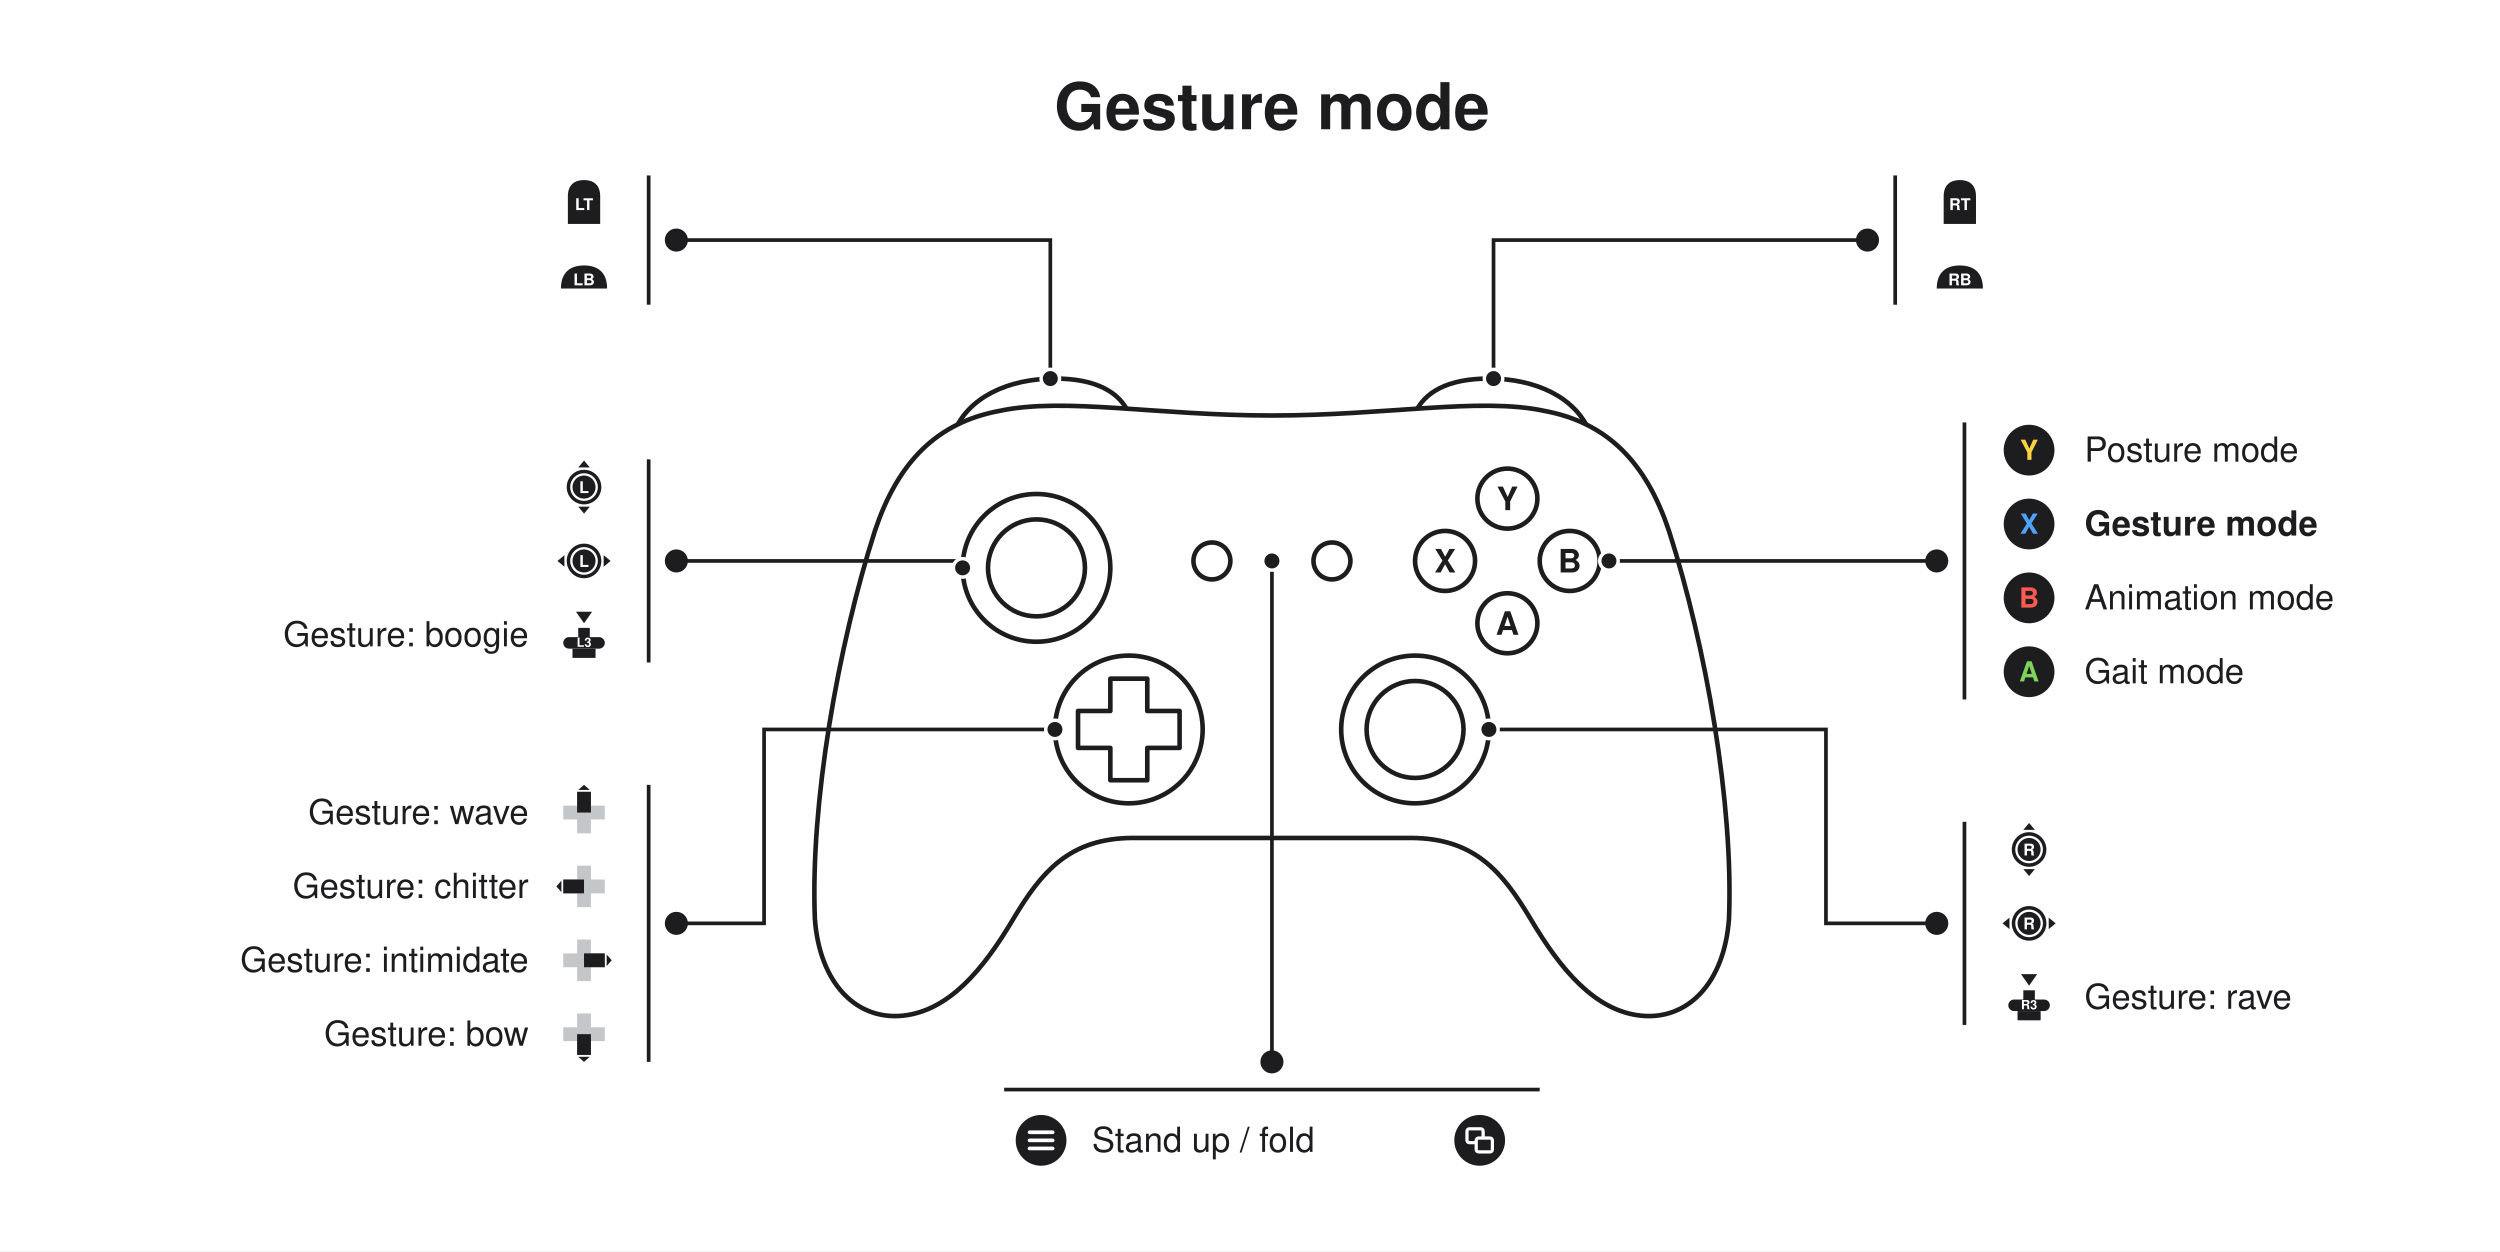
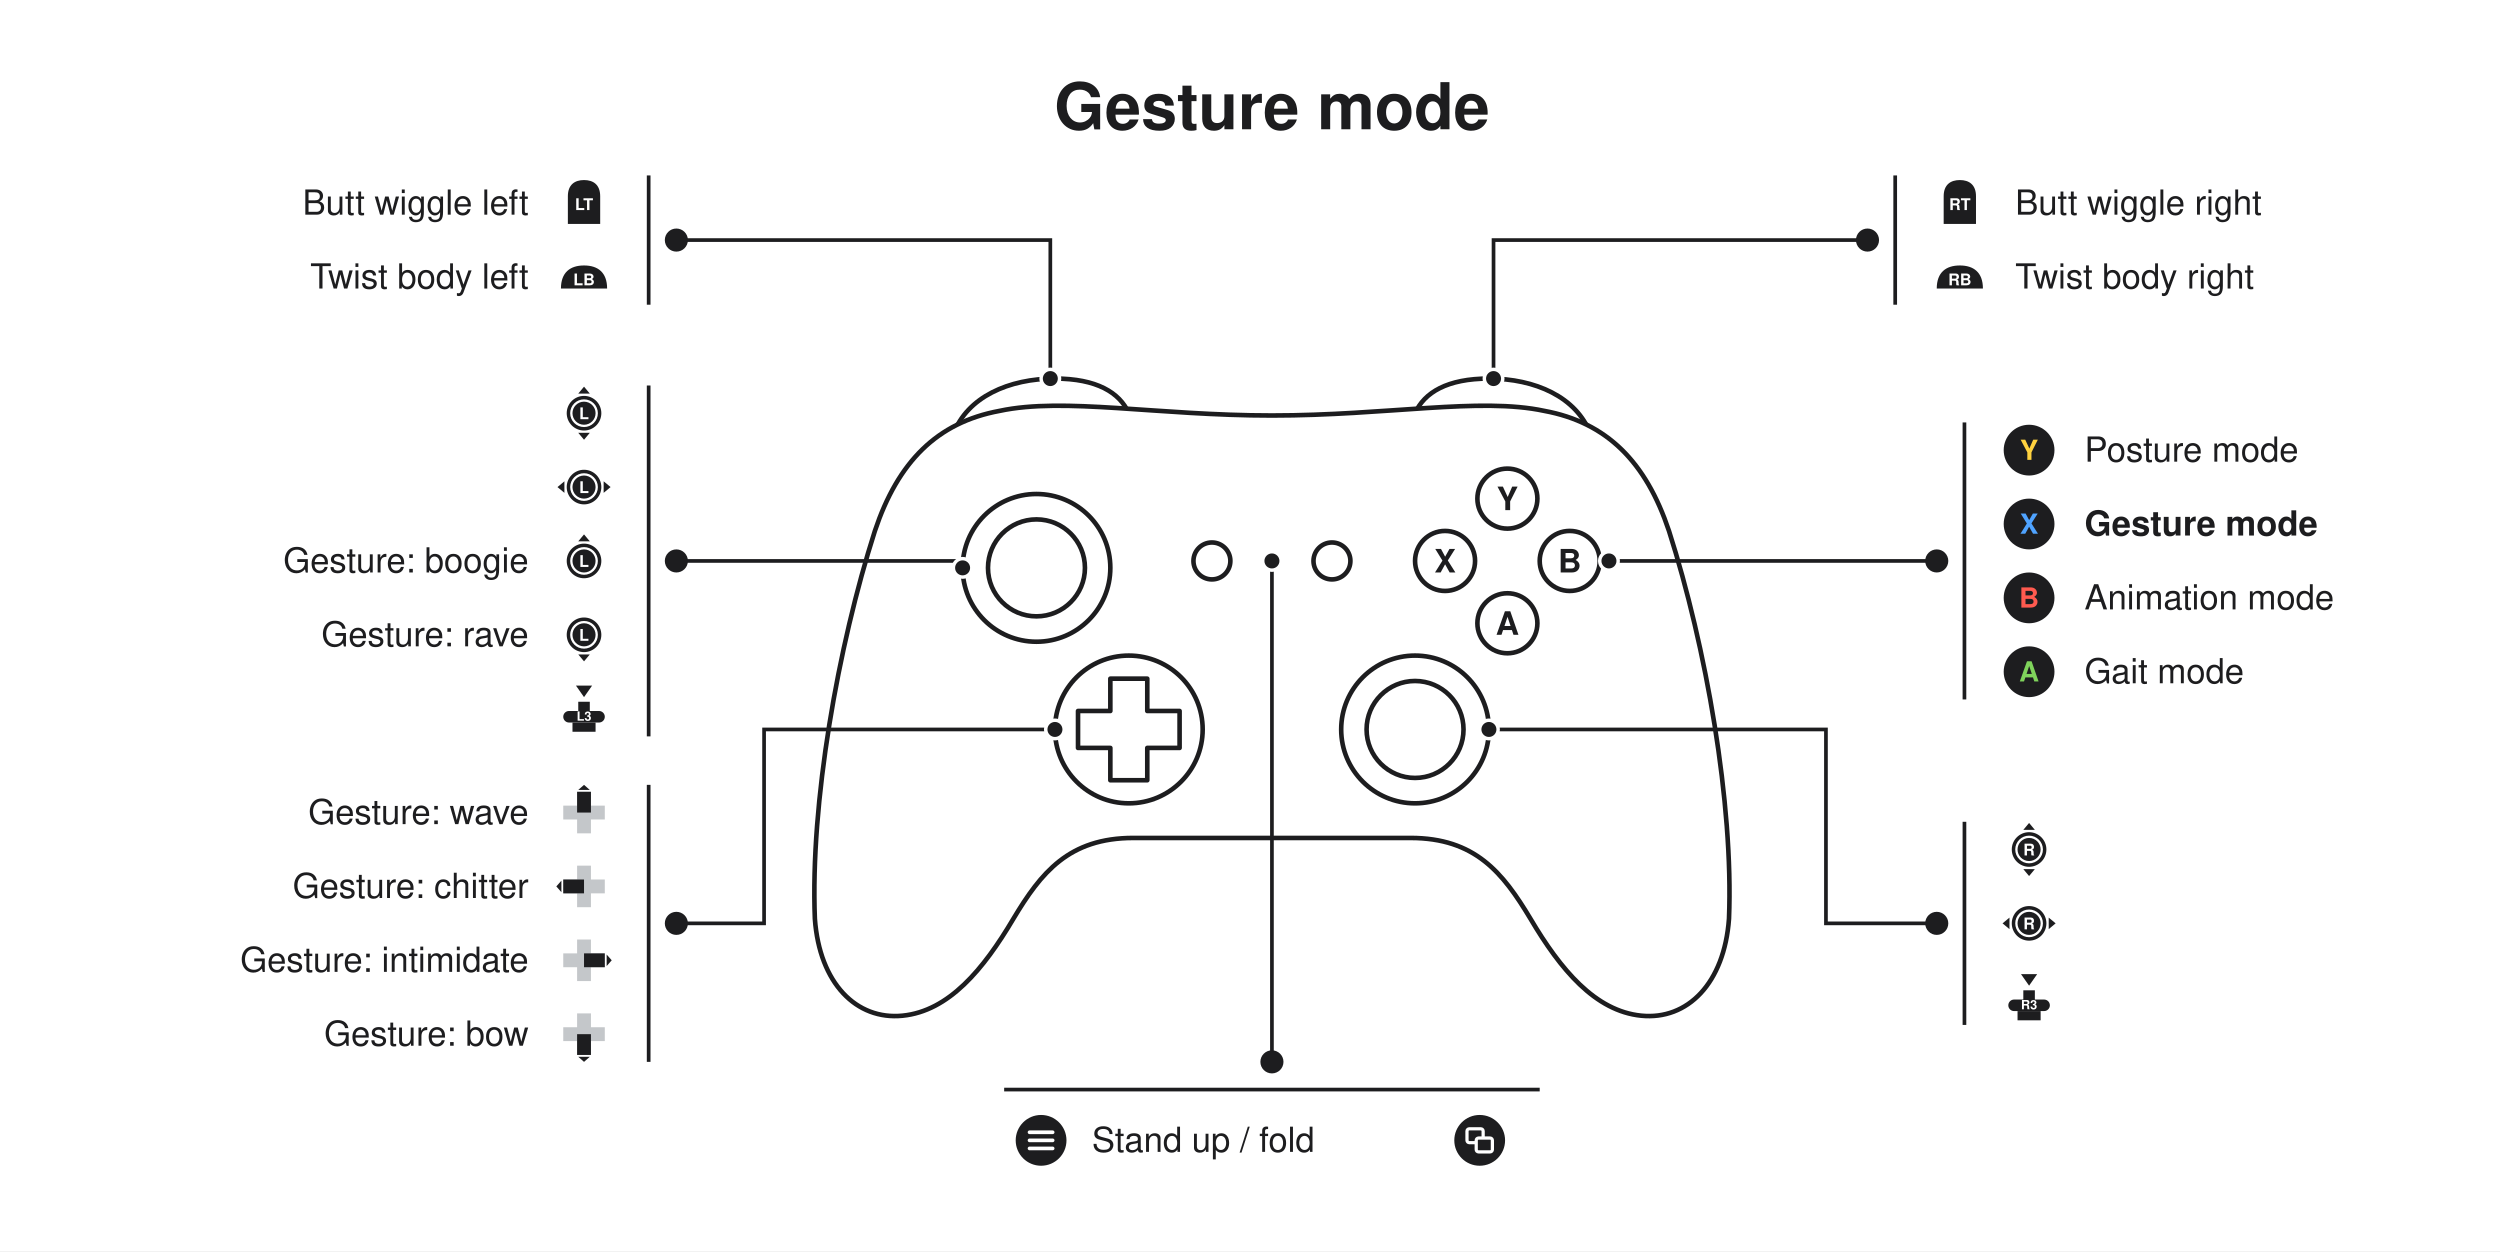
<svg xmlns="http://www.w3.org/2000/svg" viewBox="189 -32 1083 542" width="1083" height="542" font-family="Helvetica, Arial, sans-serif" font-size="15" fill="#1d1d1f">
  <style>.ln{fill:none;stroke:#1d1d1f;stroke-width:1.6}</style>
  <rect x="189" y="-32" width="1083" height="542" fill="#fff" />
  <text x="740" y="24" text-anchor="middle" font-size="28" font-weight="700">Gesture mode</text>
  <svg x="540" y="100" width="400" height="312" viewBox="0 -26 400 312">
    <g fill="#fff" stroke="#1d1d1f" stroke-width="2" stroke-linejoin="round">
      <path id="shoulders" d="M62 30 C68 14 86 6 106 6 C124 6 134 12 138 21 Z M338 30 C332 14 314 6 294 6 C276 6 266 12 262 21 Z" />
      <path id="body" d="M200 22 C250 22 290 14 318 20 C345 25 362 42 372 72 C388 122 400 190 398 240 C396 268 380 284 360 282 C340 280 325 262 312 240 C300 220 288 205 260 205 L140 205 C112 205 100 220 88 240 C75 262 60 280 40 282 C20 284 4 268 2 240 C0 190 12 122 28 72 C38 42 55 25 82 20 C110 14 150 22 200 22 Z" />
      <circle cx="98" cy="88" r="32" />
      <circle cx="98" cy="88" r="21" />
      <circle cx="262" cy="158" r="32" />
      <circle cx="262" cy="158" r="21" />
      <circle cx="138" cy="158" r="32" />
      <path id="dpad" d="M130 136 H146 V150 H160 V166 H146 V180 H130 V166 H116 V150 H130 Z" />
      <circle cx="302" cy="58" r="13" />
      <circle cx="275" cy="85" r="13" />
      <circle cx="329" cy="85" r="13" />
      <circle cx="302" cy="112" r="13" />
      <circle cx="174" cy="85" r="8" />
      <circle cx="226" cy="85" r="8" />
    </g>
    <g font-family="Helvetica, Arial, sans-serif" font-weight="700" font-size="14" text-anchor="middle" fill="#1d1d1f">
      <text x="302" y="63">Y</text>
      <text x="275" y="90">X</text>
      <text x="329" y="90">B</text>
      <text x="302" y="117">A</text>
    </g>
    <g id="anchors" fill="none">
      <circle id="anchor-left_shoulder" cx="104" cy="6" r="0" />
      <circle id="anchor-right_shoulder" cx="296" cy="6" r="0" />
      <circle id="anchor-left_stick" cx="66" cy="88" r="0" />
      <circle id="anchor-dpad" cx="106" cy="158" r="0" />
      <circle id="anchor-face" cx="346" cy="85" r="0" />
      <circle id="anchor-centre" cx="200" cy="85" r="0" />
      <circle id="anchor-right_stick" cx="294" cy="158" r="0" />
    </g>
  </svg>
  <svg x="430" y="44" width="24" height="24" viewBox="0 0 24 24">
    <path d="M5 21 L5 9 C5 4 8 2 12 2 C16 2 19 4 19 9 L19 21 Z" fill="#1d1d1f" />
    <text x="12" y="15" text-anchor="middle" font-family="Helvetica, Arial, sans-serif" font-weight="700" font-size="7" fill="#fff">LT</text>
  </svg>
+   <text x="418" y="61" text-anchor="end" font-weight="400">Butt wiggle left</text>
  <svg x="430" y="76" width="24" height="24" viewBox="0 0 24 24">
    <path d="M2 17 C2 10 6 7 12 7 C18 7 22 10 22 17 Z" fill="#1d1d1f" />
    <text x="12" y="15.6" text-anchor="middle" font-family="Helvetica, Arial, sans-serif" font-weight="700" font-size="7" fill="#fff">LB</text>
  </svg>
+   <text x="418" y="93" text-anchor="end" font-weight="400">Twist body left</text>
  <path d="M470 44 V100" class="ln" />
  <path d="M482 72 H644 V132 H644" class="ln" />
  <circle cx="482" cy="72" r="5" fill="#1d1d1f" />
  <circle cx="644" cy="132" r="4" fill="#1d1d1f" stroke="#fff" stroke-width="1.5" />
+   <svg x="430" y="135" width="24" height="24" viewBox="0 0 24 24">
+     <path d="M12 0.5 L9.5 3.5 H14.5 Z M12 23.5 L9.5 20.5 H14.5 Z" fill="#1d1d1f" />
+     <circle cx="12" cy="12" r="7.5" fill="#1d1d1f" />
+     <circle cx="12" cy="12" r="5.5" fill="none" stroke="#fff" stroke-width="1" />
+     <text x="12" y="14.6" text-anchor="middle" font-family="Helvetica, Arial, sans-serif" font-weight="700" font-size="7" fill="#fff">L</text>
+   </svg>
  <svg x="430" y="167" width="24" height="24" viewBox="0 0 24 24">
-     <path d="M12 0.5 L9.5 3.5 H14.5 Z M12 23.5 L9.5 20.5 H14.5 Z" fill="#1d1d1f" />
+     <path d="M0.5 12 L3.5 9.5 V14.5 Z M23.5 12 L20.5 9.5 V14.5 Z" fill="#1d1d1f" />
    <circle cx="12" cy="12" r="7.5" fill="#1d1d1f" />
    <circle cx="12" cy="12" r="5.5" fill="none" stroke="#fff" stroke-width="1" />
    <text x="12" y="14.6" text-anchor="middle" font-family="Helvetica, Arial, sans-serif" font-weight="700" font-size="7" fill="#fff">L</text>
  </svg>
  <svg x="430" y="199" width="24" height="24" viewBox="0 0 24 24">
-     <path d="M0.5 12 L3.5 9.5 V14.5 Z M23.5 12 L20.5 9.5 V14.5 Z" fill="#1d1d1f" />
-     <circle cx="12" cy="12" r="7.5" fill="#1d1d1f" />
-     <circle cx="12" cy="12" r="5.5" fill="none" stroke="#fff" stroke-width="1" />
-     <text x="12" y="14.6" text-anchor="middle" font-family="Helvetica, Arial, sans-serif" font-weight="700" font-size="7" fill="#fff">L</text>
-   </svg>
+     <path d="M12 0.5 L9.5 3.5 H14.5 Z" fill="#1d1d1f" />
+     <circle cx="12" cy="12" r="7.5" fill="#1d1d1f" />
+     <circle cx="12" cy="12" r="5.5" fill="none" stroke="#fff" stroke-width="1" />
+     <text x="12" y="14.6" text-anchor="middle" font-family="Helvetica, Arial, sans-serif" font-weight="700" font-size="7" fill="#fff">L</text>
+   </svg>
+   <text x="418" y="216" text-anchor="end" font-weight="400">Gesture: boogie</text>
  <svg x="430" y="231" width="24" height="24" viewBox="0 0 24 24">
+     <path d="M12 23.5 L9.5 20.5 H14.5 Z" fill="#1d1d1f" />
+     <circle cx="12" cy="12" r="7.5" fill="#1d1d1f" />
+     <circle cx="12" cy="12" r="5.5" fill="none" stroke="#fff" stroke-width="1" />
+     <text x="12" y="14.6" text-anchor="middle" font-family="Helvetica, Arial, sans-serif" font-weight="700" font-size="7" fill="#fff">L</text>
+   </svg>
+   <text x="418" y="248" text-anchor="end" font-weight="400">Gesture: rave</text>
+   <svg x="430" y="263" width="24" height="24" viewBox="0 0 24 24">
    <path d="M12 7 L8.5 2 H15.5 Z" fill="#1d1d1f" />
    <rect x="9.5" y="9" width="5" height="7" fill="#1d1d1f" />
    <rect x="3" y="13" width="18" height="5" rx="2.5" fill="#1d1d1f" />
    <rect x="7" y="18" width="10" height="4" fill="#1d1d1f" />
    <text x="12" y="17.2" text-anchor="middle" font-family="Helvetica, Arial, sans-serif" font-weight="700" font-size="5.5" fill="#fff">L3</text>
  </svg>
-   <text x="418" y="248" text-anchor="end" font-weight="400">Gesture: boogie</text>
-   <path d="M470 167 V255" class="ln" />
+   <path d="M470 135 V287" class="ln" />
  <path d="M482 211 H606 V214 H606" class="ln" />
  <circle cx="482" cy="211" r="5" fill="#1d1d1f" />
  <circle cx="606" cy="214" r="4" fill="#1d1d1f" stroke="#fff" stroke-width="1.5" />
  <svg x="430" y="308" width="24" height="24" viewBox="0 0 24 24">
    <path d="M9 3 H15 V9 H21 V15 H15 V21 H9 V15 H3 V9 H9 Z" fill="#c4c7ca" />
    <g transform="rotate(0 12 12)">
      <path d="M9 3 H15 V12 H9 Z" fill="#1d1d1f" />
      <path d="M12 0 L14.5 2.2 H9.5 Z" fill="#1d1d1f" />
    </g>
  </svg>
  <text x="418" y="325" text-anchor="end" font-weight="400">Gesture: wave</text>
  <svg x="430" y="340" width="24" height="24" viewBox="0 0 24 24">
    <path d="M9 3 H15 V9 H21 V15 H15 V21 H9 V15 H3 V9 H9 Z" fill="#c4c7ca" />
    <g transform="rotate(270 12 12)">
      <path d="M9 3 H15 V12 H9 Z" fill="#1d1d1f" />
      <path d="M12 0 L14.5 2.2 H9.5 Z" fill="#1d1d1f" />
    </g>
  </svg>
  <text x="418" y="357" text-anchor="end" font-weight="400">Gesture: chitter</text>
  <svg x="430" y="372" width="24" height="24" viewBox="0 0 24 24">
    <path d="M9 3 H15 V9 H21 V15 H15 V21 H9 V15 H3 V9 H9 Z" fill="#c4c7ca" />
    <g transform="rotate(90 12 12)">
      <path d="M9 3 H15 V12 H9 Z" fill="#1d1d1f" />
      <path d="M12 0 L14.5 2.2 H9.5 Z" fill="#1d1d1f" />
    </g>
  </svg>
  <text x="418" y="389" text-anchor="end" font-weight="400">Gesture: intimidate</text>
  <svg x="430" y="404" width="24" height="24" viewBox="0 0 24 24">
    <path d="M9 3 H15 V9 H21 V15 H15 V21 H9 V15 H3 V9 H9 Z" fill="#c4c7ca" />
    <g transform="rotate(180 12 12)">
      <path d="M9 3 H15 V12 H9 Z" fill="#1d1d1f" />
      <path d="M12 0 L14.5 2.2 H9.5 Z" fill="#1d1d1f" />
    </g>
  </svg>
  <text x="418" y="421" text-anchor="end" font-weight="400">Gesture: bow</text>
  <path d="M470 308 V428" class="ln" />
  <path d="M482 368 H520 V284 H646" class="ln" />
  <circle cx="482" cy="368" r="5" fill="#1d1d1f" />
  <circle cx="646" cy="284" r="4" fill="#1d1d1f" stroke="#fff" stroke-width="1.5" />
  <svg x="1026" y="44" width="24" height="24" viewBox="0 0 24 24">
    <path d="M5 21 L5 9 C5 4 8 2 12 2 C16 2 19 4 19 9 L19 21 Z" fill="#1d1d1f" />
    <text x="12" y="15" text-anchor="middle" font-family="Helvetica, Arial, sans-serif" font-weight="700" font-size="7" fill="#fff">RT</text>
  </svg>
+   <text x="1062" y="61" text-anchor="start" font-weight="400">Butt wiggle right</text>
  <svg x="1026" y="76" width="24" height="24" viewBox="0 0 24 24">
    <path d="M2 17 C2 10 6 7 12 7 C18 7 22 10 22 17 Z" fill="#1d1d1f" />
    <text x="12" y="15.6" text-anchor="middle" font-family="Helvetica, Arial, sans-serif" font-weight="700" font-size="7" fill="#fff">RB</text>
  </svg>
+   <text x="1062" y="93" text-anchor="start" font-weight="400">Twist body right</text>
  <path d="M1010 44 V100" class="ln" />
  <path d="M998 72 H836 V132 H836" class="ln" />
  <circle cx="998" cy="72" r="5" fill="#1d1d1f" />
  <circle cx="836" cy="132" r="4" fill="#1d1d1f" stroke="#fff" stroke-width="1.5" />
  <svg x="1056" y="151" width="24" height="24" viewBox="0 0 24 24">
    <circle cx="12" cy="12" r="11" fill="#1d1d1f" />
    <text x="12" y="16.2" text-anchor="middle" font-family="Helvetica, Arial, sans-serif" font-weight="700" font-size="12" fill="#ffd23f">Y</text>
  </svg>
  <text x="1092" y="168" text-anchor="start" font-weight="400">Posture mode</text>
  <svg x="1056" y="183" width="24" height="24" viewBox="0 0 24 24">
    <circle cx="12" cy="12" r="11" fill="#1d1d1f" />
    <text x="12" y="16.2" text-anchor="middle" font-family="Helvetica, Arial, sans-serif" font-weight="700" font-size="12" fill="#4fa3ff">X</text>
  </svg>
  <text x="1092" y="200" text-anchor="start" font-weight="700">Gesture mode</text>
  <svg x="1056" y="215" width="24" height="24" viewBox="0 0 24 24">
    <circle cx="12" cy="12" r="11" fill="#1d1d1f" />
    <text x="12" y="16.2" text-anchor="middle" font-family="Helvetica, Arial, sans-serif" font-weight="700" font-size="12" fill="#ff5a4f">B</text>
  </svg>
  <text x="1092" y="232" text-anchor="start" font-weight="400">Animation mode</text>
  <svg x="1056" y="247" width="24" height="24" viewBox="0 0 24 24">
    <circle cx="12" cy="12" r="11" fill="#1d1d1f" />
    <text x="12" y="16.2" text-anchor="middle" font-family="Helvetica, Arial, sans-serif" font-weight="700" font-size="12" fill="#7fd35b">A</text>
  </svg>
  <text x="1092" y="264" text-anchor="start" font-weight="400">Gait mode</text>
  <path d="M1040 151 V271" class="ln" />
  <path d="M1028 211 H886 V211 H886" class="ln" />
  <circle cx="1028" cy="211" r="5" fill="#1d1d1f" />
  <circle cx="886" cy="211" r="4" fill="#1d1d1f" stroke="#fff" stroke-width="1.5" />
  <svg x="1056" y="324" width="24" height="24" viewBox="0 0 24 24">
    <path d="M12 0.5 L9.5 3.5 H14.5 Z M12 23.5 L9.5 20.5 H14.5 Z" fill="#1d1d1f" />
    <circle cx="12" cy="12" r="7.5" fill="#1d1d1f" />
    <circle cx="12" cy="12" r="5.5" fill="none" stroke="#fff" stroke-width="1" />
    <text x="12" y="14.6" text-anchor="middle" font-family="Helvetica, Arial, sans-serif" font-weight="700" font-size="7" fill="#fff">R</text>
  </svg>
  <svg x="1056" y="356" width="24" height="24" viewBox="0 0 24 24">
    <path d="M0.5 12 L3.5 9.5 V14.5 Z M23.5 12 L20.5 9.5 V14.5 Z" fill="#1d1d1f" />
    <circle cx="12" cy="12" r="7.5" fill="#1d1d1f" />
    <circle cx="12" cy="12" r="5.5" fill="none" stroke="#fff" stroke-width="1" />
    <text x="12" y="14.6" text-anchor="middle" font-family="Helvetica, Arial, sans-serif" font-weight="700" font-size="7" fill="#fff">R</text>
  </svg>
  <svg x="1056" y="388" width="24" height="24" viewBox="0 0 24 24">
    <path d="M12 7 L8.5 2 H15.5 Z" fill="#1d1d1f" />
    <rect x="9.5" y="9" width="5" height="7" fill="#1d1d1f" />
    <rect x="3" y="13" width="18" height="5" rx="2.5" fill="#1d1d1f" />
    <rect x="7" y="18" width="10" height="4" fill="#1d1d1f" />
    <text x="12" y="17.2" text-anchor="middle" font-family="Helvetica, Arial, sans-serif" font-weight="700" font-size="5.5" fill="#fff">R3</text>
  </svg>
-   <text x="1092" y="405" text-anchor="start" font-weight="400">Gesture: rave</text>
  <path d="M1040 324 V412" class="ln" />
  <path d="M1028 368 H980 V284 H834" class="ln" />
  <circle cx="1028" cy="368" r="5" fill="#1d1d1f" />
  <circle cx="834" cy="284" r="4" fill="#1d1d1f" stroke="#fff" stroke-width="1.5" />
  <svg x="628" y="450" width="24" height="24" viewBox="0 0 24 24">
    <circle cx="12" cy="12" r="11" fill="#1d1d1f" />
    <path d="M7 8.5 H17 M7 12 H17 M7 15.5 H17" stroke="#fff" stroke-width="1.6" stroke-linecap="round" />
  </svg>
  <text x="662" y="467">Stand up / fold</text>
  <svg x="818" y="450" width="24" height="24" viewBox="0 0 24 24">
    <circle cx="12" cy="12" r="11" fill="#1d1d1f" />
    <rect x="6.5" y="7" width="7" height="6" rx="1" fill="none" stroke="#fff" stroke-width="1.4" />
    <rect x="10.5" y="11" width="7" height="6" rx="1" fill="#1d1d1f" stroke="#fff" stroke-width="1.4" />
  </svg>
  <path d="M624 440 H856" class="ln" />
  <path d="M740 428 V211" class="ln" />
  <circle cx="740" cy="428" r="5" fill="#1d1d1f" />
  <circle cx="740" cy="211" r="4" fill="#1d1d1f" stroke="#fff" stroke-width="1.5" />
</svg>
